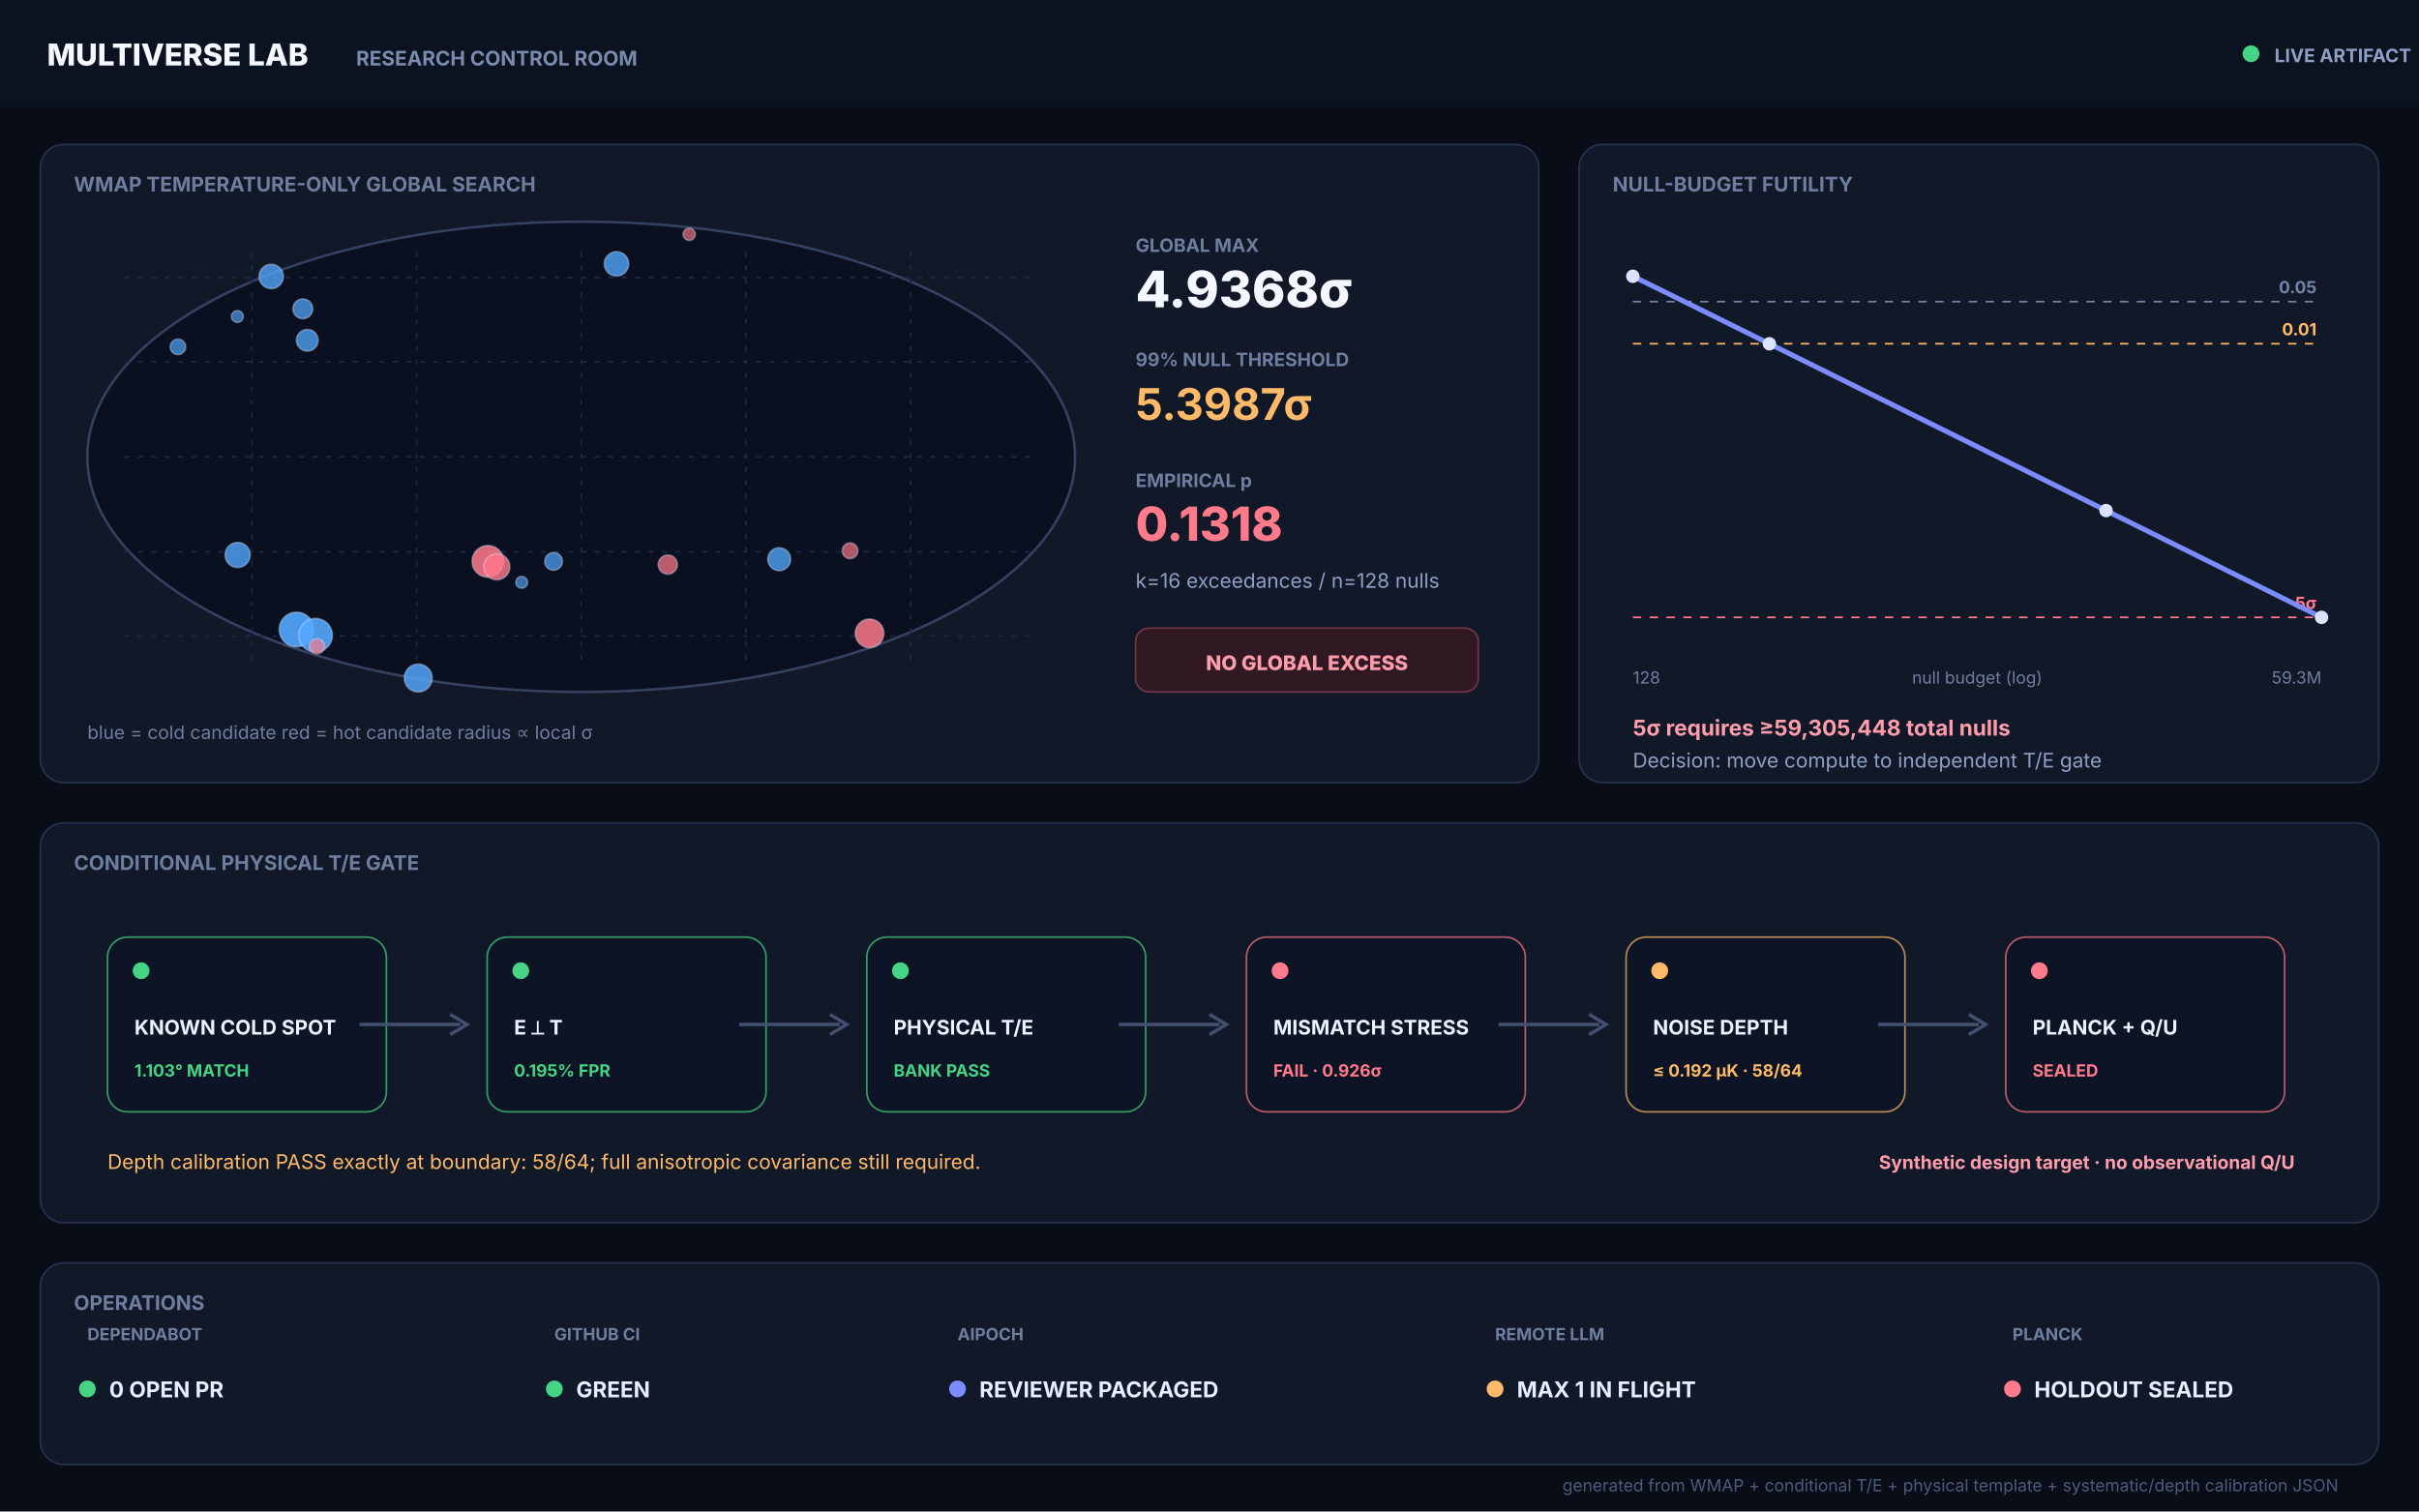
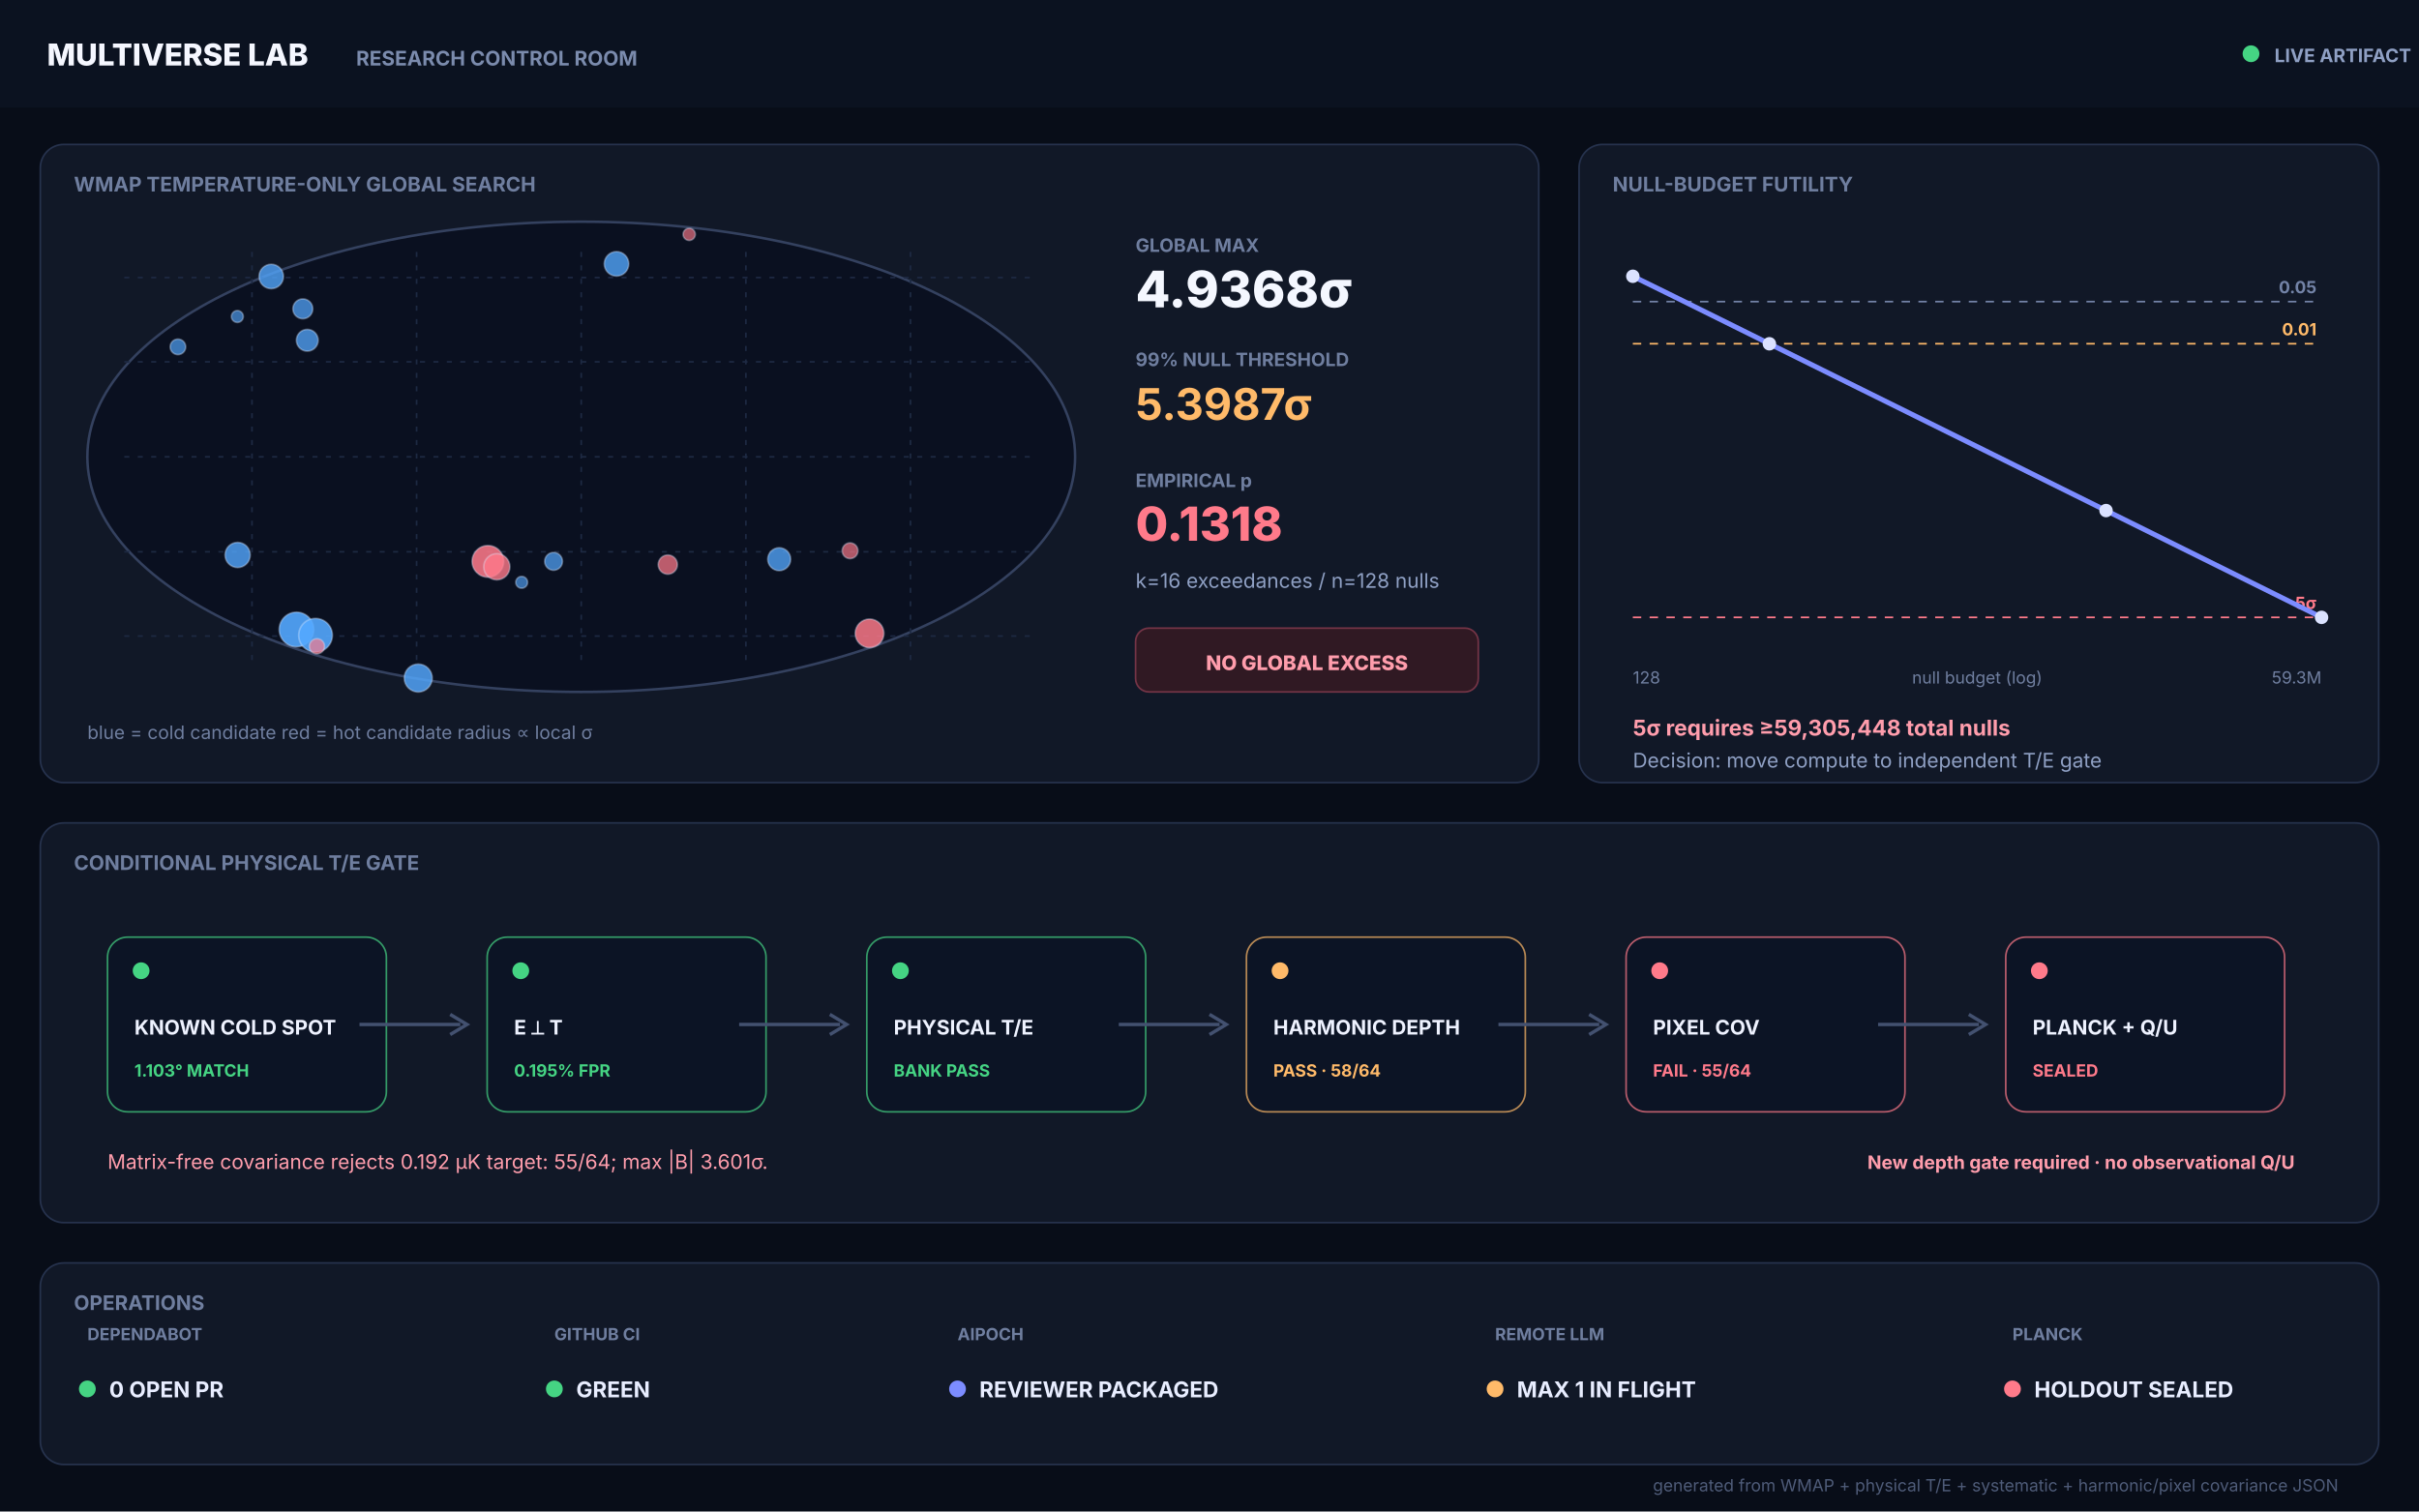
<svg xmlns="http://www.w3.org/2000/svg" width="1440" height="900" viewBox="0 0 1440 900">
  <rect width="1440" height="900" fill="#080d18" />
  <style>text{font-family:Inter,ui-sans-serif,system-ui,-apple-system,BlinkMacSystemFont,"Segoe UI",sans-serif}.mono{font-family:"SFMono-Regular",Consolas,monospace}</style>
  <rect x="0" y="0" width="1440" height="64" fill="#0b1220" />
  <text x="28" y="39" fill="#f5f7ff" font-size="18" font-weight="800" text-anchor="start">MULTIVERSE LAB</text>
  <text x="212" y="39" fill="#7b8bad" font-size="12" font-weight="700" text-anchor="start">RESEARCH CONTROL ROOM</text>
  <circle cx="1340" cy="32" r="5" fill="#45d483" />
  <text x="1354" y="37" fill="#8fa0c4" font-size="11" font-weight="700" text-anchor="start">LIVE ARTIFACT</text>
  <rect x="24" y="86" width="892" height="380" rx="14" fill="#111827" stroke="#26324d" />
  <text x="44" y="114" fill="#6f7e9f" font-size="12" font-weight="700" text-anchor="start">WMAP TEMPERATURE-ONLY GLOBAL SEARCH</text>
  <ellipse cx="346.0" cy="272.0" rx="294.0" ry="140.0" fill="#0a1020" stroke="#34415f" stroke-width="1.5" />
  <line x1="150.0" y1="150" x2="150.0" y2="394" stroke="#1d2942" stroke-width="1" stroke-dasharray="3 5" />
  <line x1="248.0" y1="150" x2="248.0" y2="394" stroke="#1d2942" stroke-width="1" stroke-dasharray="3 5" />
  <line x1="346.0" y1="150" x2="346.0" y2="394" stroke="#1d2942" stroke-width="1" stroke-dasharray="3 5" />
  <line x1="444.0" y1="150" x2="444.0" y2="394" stroke="#1d2942" stroke-width="1" stroke-dasharray="3 5" />
  <line x1="542.0" y1="150" x2="542.0" y2="394" stroke="#1d2942" stroke-width="1" stroke-dasharray="3 5" />
  <line x1="74" y1="378.734" x2="618" y2="378.734" stroke="#1d2942" stroke-width="1" stroke-dasharray="3 5" />
  <line x1="74" y1="328.556" x2="618" y2="328.556" stroke="#1d2942" stroke-width="1" stroke-dasharray="3 5" />
  <line x1="74" y1="272.0" x2="618" y2="272.0" stroke="#1d2942" stroke-width="1" stroke-dasharray="3 5" />
  <line x1="74" y1="215.444" x2="618" y2="215.444" stroke="#1d2942" stroke-width="1" stroke-dasharray="3 5" />
  <line x1="74" y1="165.266" x2="618" y2="165.266" stroke="#1d2942" stroke-width="1" stroke-dasharray="3 5" />
  <circle cx="176.52" cy="374.82" r="10.32" fill="#54a8ff" fill-opacity="0.90" stroke="#dbe8ff" stroke-opacity="0.35" />
  <circle cx="290.45" cy="334.25" r="9.44" fill="#ff7a8a" fill-opacity="0.86" stroke="#dbe8ff" stroke-opacity="0.35" />
  <circle cx="248.97" cy="403.72" r="8.32" fill="#54a8ff" fill-opacity="0.82" stroke="#dbe8ff" stroke-opacity="0.35" />
  <circle cx="367.00" cy="157.10" r="7.29" fill="#54a8ff" fill-opacity="0.78" stroke="#dbe8ff" stroke-opacity="0.35" />
  <circle cx="161.47" cy="164.62" r="7.27" fill="#54a8ff" fill-opacity="0.78" stroke="#dbe8ff" stroke-opacity="0.35" />
  <circle cx="187.84" cy="378.26" r="10.03" fill="#54a8ff" fill-opacity="0.89" stroke="#dbe8ff" stroke-opacity="0.35" />
  <circle cx="295.75" cy="337.47" r="7.79" fill="#ff7a8a" fill-opacity="0.80" stroke="#dbe8ff" stroke-opacity="0.35" />
  <circle cx="141.46" cy="330.44" r="7.49" fill="#54a8ff" fill-opacity="0.79" stroke="#dbe8ff" stroke-opacity="0.35" />
  <circle cx="463.85" cy="332.97" r="6.82" fill="#54a8ff" fill-opacity="0.76" stroke="#dbe8ff" stroke-opacity="0.35" />
  <circle cx="182.92" cy="202.61" r="6.48" fill="#54a8ff" fill-opacity="0.75" stroke="#dbe8ff" stroke-opacity="0.35" />
  <circle cx="517.63" cy="377.12" r="8.54" fill="#ff7a8a" fill-opacity="0.83" stroke="#dbe8ff" stroke-opacity="0.35" />
  <circle cx="180.27" cy="183.88" r="5.91" fill="#54a8ff" fill-opacity="0.72" stroke="#dbe8ff" stroke-opacity="0.35" />
  <circle cx="329.54" cy="334.25" r="5.30" fill="#54a8ff" fill-opacity="0.70" stroke="#dbe8ff" stroke-opacity="0.35" />
  <circle cx="506.03" cy="327.93" r="4.69" fill="#ff7a8a" fill-opacity="0.67" stroke="#dbe8ff" stroke-opacity="0.35" />
  <circle cx="105.92" cy="206.53" r="4.62" fill="#54a8ff" fill-opacity="0.67" stroke="#dbe8ff" stroke-opacity="0.35" />
  <circle cx="397.54" cy="336.17" r="5.72" fill="#ff7a8a" fill-opacity="0.72" stroke="#dbe8ff" stroke-opacity="0.35" />
  <circle cx="188.68" cy="384.81" r="4.52" fill="#ff7a8a" fill-opacity="0.67" stroke="#dbe8ff" stroke-opacity="0.35" />
  <circle cx="410.27" cy="139.52" r="3.63" fill="#ff7a8a" fill-opacity="0.63" stroke="#dbe8ff" stroke-opacity="0.35" />
  <circle cx="141.30" cy="188.46" r="3.53" fill="#54a8ff" fill-opacity="0.63" stroke="#dbe8ff" stroke-opacity="0.35" />
  <circle cx="310.55" cy="346.73" r="3.52" fill="#54a8ff" fill-opacity="0.63" stroke="#dbe8ff" stroke-opacity="0.35" />
  <text x="52" y="440" fill="#6f7e9f" font-size="11" font-weight="400" text-anchor="start">blue = cold candidate   red = hot candidate   radius ∝ local σ</text>
  <text x="676" y="150" fill="#6f7e9f" font-size="11" font-weight="700" text-anchor="start">GLOBAL MAX</text>
  <text x="676" y="183" fill="#f4f7ff" font-size="30" font-weight="800" text-anchor="start">4.9368σ</text>
  <text x="676" y="218" fill="#6f7e9f" font-size="11" font-weight="700" text-anchor="start">99% NULL THRESHOLD</text>
  <text x="676" y="250" fill="#ffba69" font-size="26" font-weight="750" text-anchor="start">5.3987σ</text>
  <text x="676" y="290" fill="#6f7e9f" font-size="11" font-weight="700" text-anchor="start">EMPIRICAL p</text>
  <text x="676" y="322" fill="#ff7a8a" font-size="28" font-weight="800" text-anchor="start">0.1318</text>
  <text x="676" y="350" fill="#8fa0c4" font-size="12" font-weight="400" text-anchor="start">k=16 exceedances / n=128 nulls</text>
  <rect x="676" y="374" width="204" height="38" rx="8" fill="#301923" stroke="#743446" />
  <text x="778" y="399" fill="#ff9dac" font-size="12" font-weight="800" text-anchor="middle">NO GLOBAL EXCESS</text>
  <rect x="940" y="86" width="476" height="380" rx="14" fill="#111827" stroke="#26324d" />
  <text x="960" y="114" fill="#6f7e9f" font-size="12" font-weight="700" text-anchor="start">NULL-BUDGET FUTILITY</text>
  <line x1="972" y1="179.594" x2="1382" y2="179.594" stroke="#7383a7" stroke-width="1" stroke-dasharray="5 5" />
  <text x="1379" y="174.594" fill="#7383a7" font-size="10" font-weight="700" text-anchor="end">0.05</text>
  <line x1="972" y1="204.664" x2="1382" y2="204.664" stroke="#ffba69" stroke-width="1" stroke-dasharray="5 5" />
  <text x="1379" y="199.664" fill="#ffba69" font-size="10" font-weight="700" text-anchor="end">0.01</text>
  <line x1="972" y1="367.596" x2="1382" y2="367.596" stroke="#ff7a8a" stroke-width="1" stroke-dasharray="5 5" />
  <text x="1379" y="362.596" fill="#ff7a8a" font-size="10" font-weight="700" text-anchor="end">5σ</text>
  <polyline points="972.0,164.5 993.8,175.2 1015.6,186.0 1037.4,196.8 1053.3,204.7 1109.0,232.3 1181.3,268.1 1253.7,304.0 1382.0,367.6" fill="none" stroke="#7c8cff" stroke-width="3" />
  <circle cx="972.0" cy="164.5" r="4" fill="#dbe2ff" />
  <circle cx="1053.3" cy="204.7" r="4" fill="#dbe2ff" />
  <circle cx="1253.7" cy="304.0" r="4" fill="#dbe2ff" />
  <circle cx="1382.0" cy="367.6" r="4" fill="#dbe2ff" />
  <text x="972" y="407" fill="#6f7e9f" font-size="10" font-weight="400" text-anchor="start">128</text>
  <text x="1177.0" y="407" fill="#6f7e9f" font-size="10" font-weight="400" text-anchor="middle">null budget (log)</text>
  <text x="1382" y="407" fill="#6f7e9f" font-size="10" font-weight="400" text-anchor="end">59.3M</text>
  <text x="972" y="438" fill="#ff9dac" font-size="13" font-weight="700" text-anchor="start">5σ requires ≥59,305,448 total nulls</text>
  <text x="972" y="457" fill="#8fa0c4" font-size="12" font-weight="400" text-anchor="start">Decision: move compute to independent T/E gate</text>
  <rect x="24" y="490" width="1392" height="238" rx="14" fill="#111827" stroke="#26324d" />
  <text x="44" y="518" fill="#6f7e9f" font-size="12" font-weight="700" text-anchor="start">CONDITIONAL PHYSICAL T/E GATE</text>
  <rect x="64" y="558" width="166" height="104" rx="12" fill="#0c1425" stroke="#45d483" stroke-opacity="0.7" />
  <circle cx="84" cy="578" r="5" fill="#45d483" />
  <text x="80" y="616" fill="#eef2ff" font-size="12" font-weight="750" text-anchor="start">KNOWN COLD SPOT</text>
  <text x="80" y="641" fill="#45d483" font-size="10" font-weight="700" text-anchor="start">1.103° MATCH</text>
  <line x1="214" y1="610" x2="274" y2="610" stroke="#435170" stroke-width="2" />
  <path d="M268 604 L278 610 L268 616" fill="none" stroke="#435170" stroke-width="2" />
  <rect x="290" y="558" width="166" height="104" rx="12" fill="#0c1425" stroke="#45d483" stroke-opacity="0.7" />
  <circle cx="310" cy="578" r="5" fill="#45d483" />
  <text x="306" y="616" fill="#eef2ff" font-size="12" font-weight="750" text-anchor="start">E ⟂ T</text>
  <text x="306" y="641" fill="#45d483" font-size="10" font-weight="700" text-anchor="start">0.195% FPR</text>
  <line x1="440" y1="610" x2="500" y2="610" stroke="#435170" stroke-width="2" />
  <path d="M494 604 L504 610 L494 616" fill="none" stroke="#435170" stroke-width="2" />
  <rect x="516" y="558" width="166" height="104" rx="12" fill="#0c1425" stroke="#45d483" stroke-opacity="0.7" />
  <circle cx="536" cy="578" r="5" fill="#45d483" />
  <text x="532" y="616" fill="#eef2ff" font-size="12" font-weight="750" text-anchor="start">PHYSICAL T/E</text>
  <text x="532" y="641" fill="#45d483" font-size="10" font-weight="700" text-anchor="start">BANK PASS</text>
  <line x1="666" y1="610" x2="726" y2="610" stroke="#435170" stroke-width="2" />
  <path d="M720 604 L730 610 L720 616" fill="none" stroke="#435170" stroke-width="2" />
-   <rect x="742" y="558" width="166" height="104" rx="12" fill="#0c1425" stroke="#ff7a8a" stroke-opacity="0.7" />
-   <circle cx="762" cy="578" r="5" fill="#ff7a8a" />
-   <text x="758" y="616" fill="#eef2ff" font-size="12" font-weight="750" text-anchor="start">MISMATCH STRESS</text>
-   <text x="758" y="641" fill="#ff7a8a" font-size="10" font-weight="700" text-anchor="start">FAIL · 0.926σ</text>
+   <rect x="742" y="558" width="166" height="104" rx="12" fill="#0c1425" stroke="#ffba69" stroke-opacity="0.7" />
+   <circle cx="762" cy="578" r="5" fill="#ffba69" />
+   <text x="758" y="616" fill="#eef2ff" font-size="12" font-weight="750" text-anchor="start">HARMONIC DEPTH</text>
+   <text x="758" y="641" fill="#ffba69" font-size="10" font-weight="700" text-anchor="start">PASS · 58/64</text>
  <line x1="892" y1="610" x2="952" y2="610" stroke="#435170" stroke-width="2" />
  <path d="M946 604 L956 610 L946 616" fill="none" stroke="#435170" stroke-width="2" />
-   <rect x="968" y="558" width="166" height="104" rx="12" fill="#0c1425" stroke="#ffba69" stroke-opacity="0.7" />
-   <circle cx="988" cy="578" r="5" fill="#ffba69" />
-   <text x="984" y="616" fill="#eef2ff" font-size="12" font-weight="750" text-anchor="start">NOISE DEPTH</text>
-   <text x="984" y="641" fill="#ffba69" font-size="10" font-weight="700" text-anchor="start">≤ 0.192 µK · 58/64</text>
+   <rect x="968" y="558" width="166" height="104" rx="12" fill="#0c1425" stroke="#ff7a8a" stroke-opacity="0.7" />
+   <circle cx="988" cy="578" r="5" fill="#ff7a8a" />
+   <text x="984" y="616" fill="#eef2ff" font-size="12" font-weight="750" text-anchor="start">PIXEL COV</text>
+   <text x="984" y="641" fill="#ff7a8a" font-size="10" font-weight="700" text-anchor="start">FAIL · 55/64</text>
  <line x1="1118" y1="610" x2="1178" y2="610" stroke="#435170" stroke-width="2" />
  <path d="M1172 604 L1182 610 L1172 616" fill="none" stroke="#435170" stroke-width="2" />
  <rect x="1194" y="558" width="166" height="104" rx="12" fill="#0c1425" stroke="#ff7a8a" stroke-opacity="0.7" />
  <circle cx="1214" cy="578" r="5" fill="#ff7a8a" />
  <text x="1210" y="616" fill="#eef2ff" font-size="12" font-weight="750" text-anchor="start">PLANCK + Q/U</text>
  <text x="1210" y="641" fill="#ff7a8a" font-size="10" font-weight="700" text-anchor="start">SEALED</text>
-   <text x="64" y="696" fill="#ffba69" font-size="12" font-weight="400" text-anchor="start">Depth calibration PASS exactly at boundary: 58/64; full anisotropic covariance still required.</text>
-   <text x="1366" y="696" fill="#ff9dac" font-size="11" font-weight="700" text-anchor="end">Synthetic design target · no observational Q/U</text>
+   <text x="64" y="696" fill="#ff9dac" font-size="12" font-weight="400" text-anchor="start">Matrix-free covariance rejects 0.192 µK target: 55/64; max |B| 3.601σ.</text>
+   <text x="1366" y="696" fill="#ff9dac" font-size="11" font-weight="700" text-anchor="end">New depth gate required · no observational Q/U</text>
  <rect x="24" y="752" width="1392" height="120" rx="14" fill="#111827" stroke="#26324d" />
  <text x="44" y="780" fill="#6f7e9f" font-size="12" font-weight="700" text-anchor="start">OPERATIONS</text>
  <text x="52" y="798" fill="#6f7e9f" font-size="10" font-weight="700" text-anchor="start">DEPENDABOT</text>
  <circle cx="52" cy="827" r="5" fill="#45d483" />
  <text x="65" y="832" fill="#e8edff" font-size="13" font-weight="700" text-anchor="start">0 OPEN PR</text>
  <text x="330" y="798" fill="#6f7e9f" font-size="10" font-weight="700" text-anchor="start">GITHUB CI</text>
  <circle cx="330" cy="827" r="5" fill="#45d483" />
  <text x="343" y="832" fill="#e8edff" font-size="13" font-weight="700" text-anchor="start">GREEN</text>
  <text x="570" y="798" fill="#6f7e9f" font-size="10" font-weight="700" text-anchor="start">AIPOCH</text>
  <circle cx="570" cy="827" r="5" fill="#7c8cff" />
  <text x="583" y="832" fill="#e8edff" font-size="13" font-weight="700" text-anchor="start">REVIEWER PACKAGED</text>
  <text x="890" y="798" fill="#6f7e9f" font-size="10" font-weight="700" text-anchor="start">REMOTE LLM</text>
  <circle cx="890" cy="827" r="5" fill="#ffba69" />
  <text x="903" y="832" fill="#e8edff" font-size="13" font-weight="700" text-anchor="start">MAX 1 IN FLIGHT</text>
  <text x="1198" y="798" fill="#6f7e9f" font-size="10" font-weight="700" text-anchor="start">PLANCK</text>
  <circle cx="1198" cy="827" r="5" fill="#ff7a8a" />
  <text x="1211" y="832" fill="#e8edff" font-size="13" font-weight="700" text-anchor="start">HOLDOUT SEALED</text>
-   <text x="1392" y="888" fill="#4e5b78" font-size="10" font-weight="400" text-anchor="end">generated from WMAP + conditional T/E + physical template + systematic/depth calibration JSON</text>
+   <text x="1392" y="888" fill="#4e5b78" font-size="10" font-weight="400" text-anchor="end">generated from WMAP + physical T/E + systematic + harmonic/pixel covariance JSON</text>
</svg>
